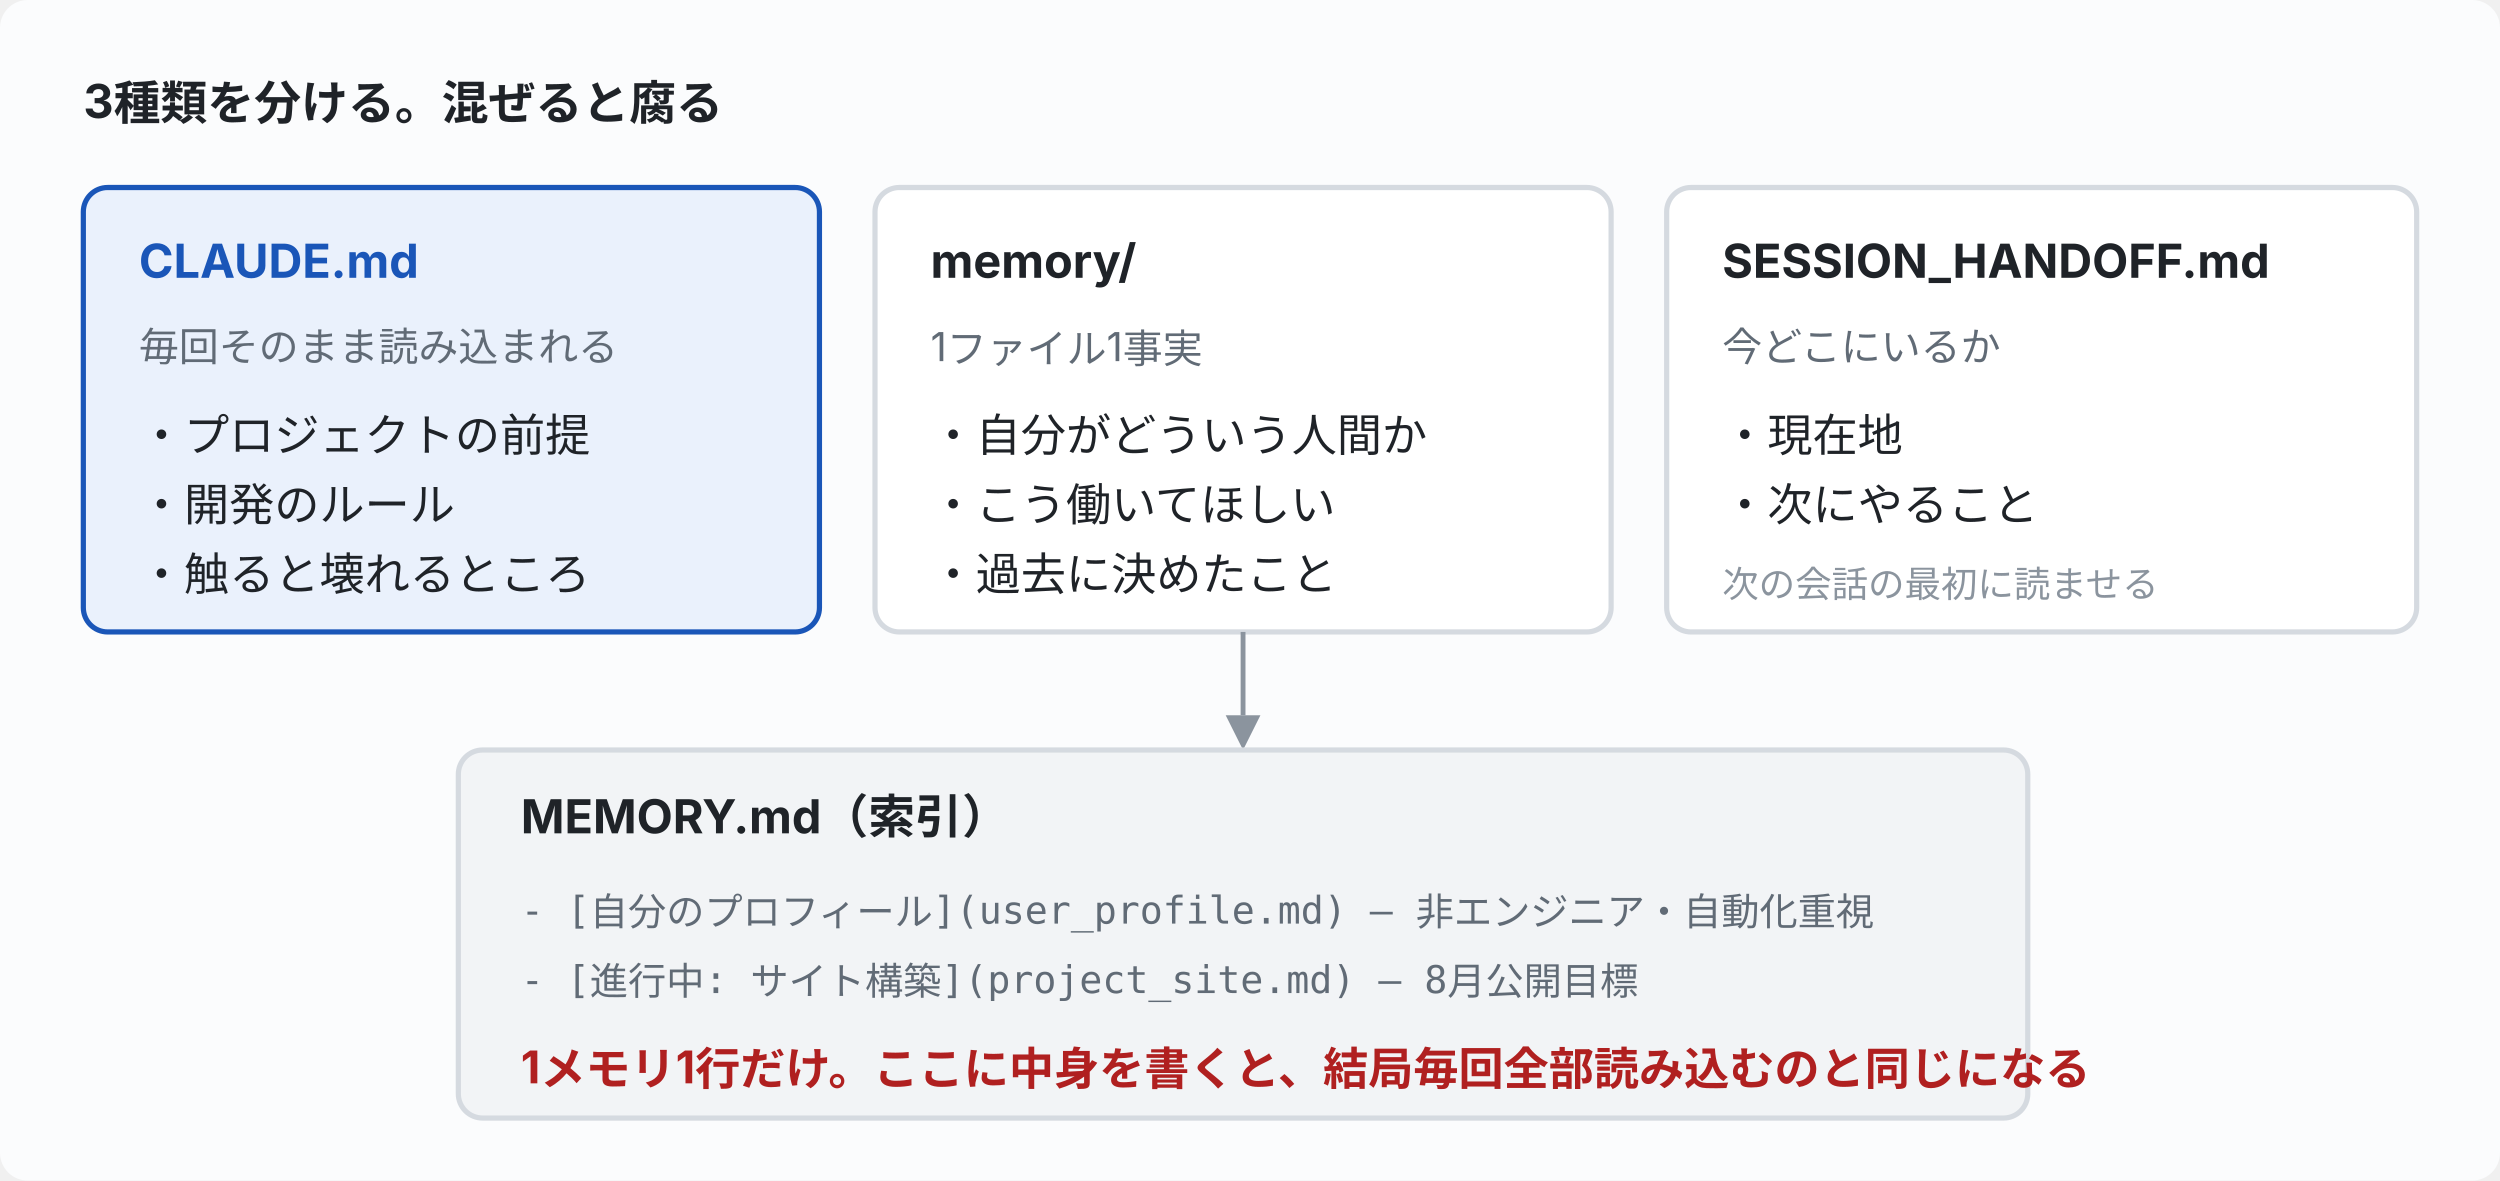
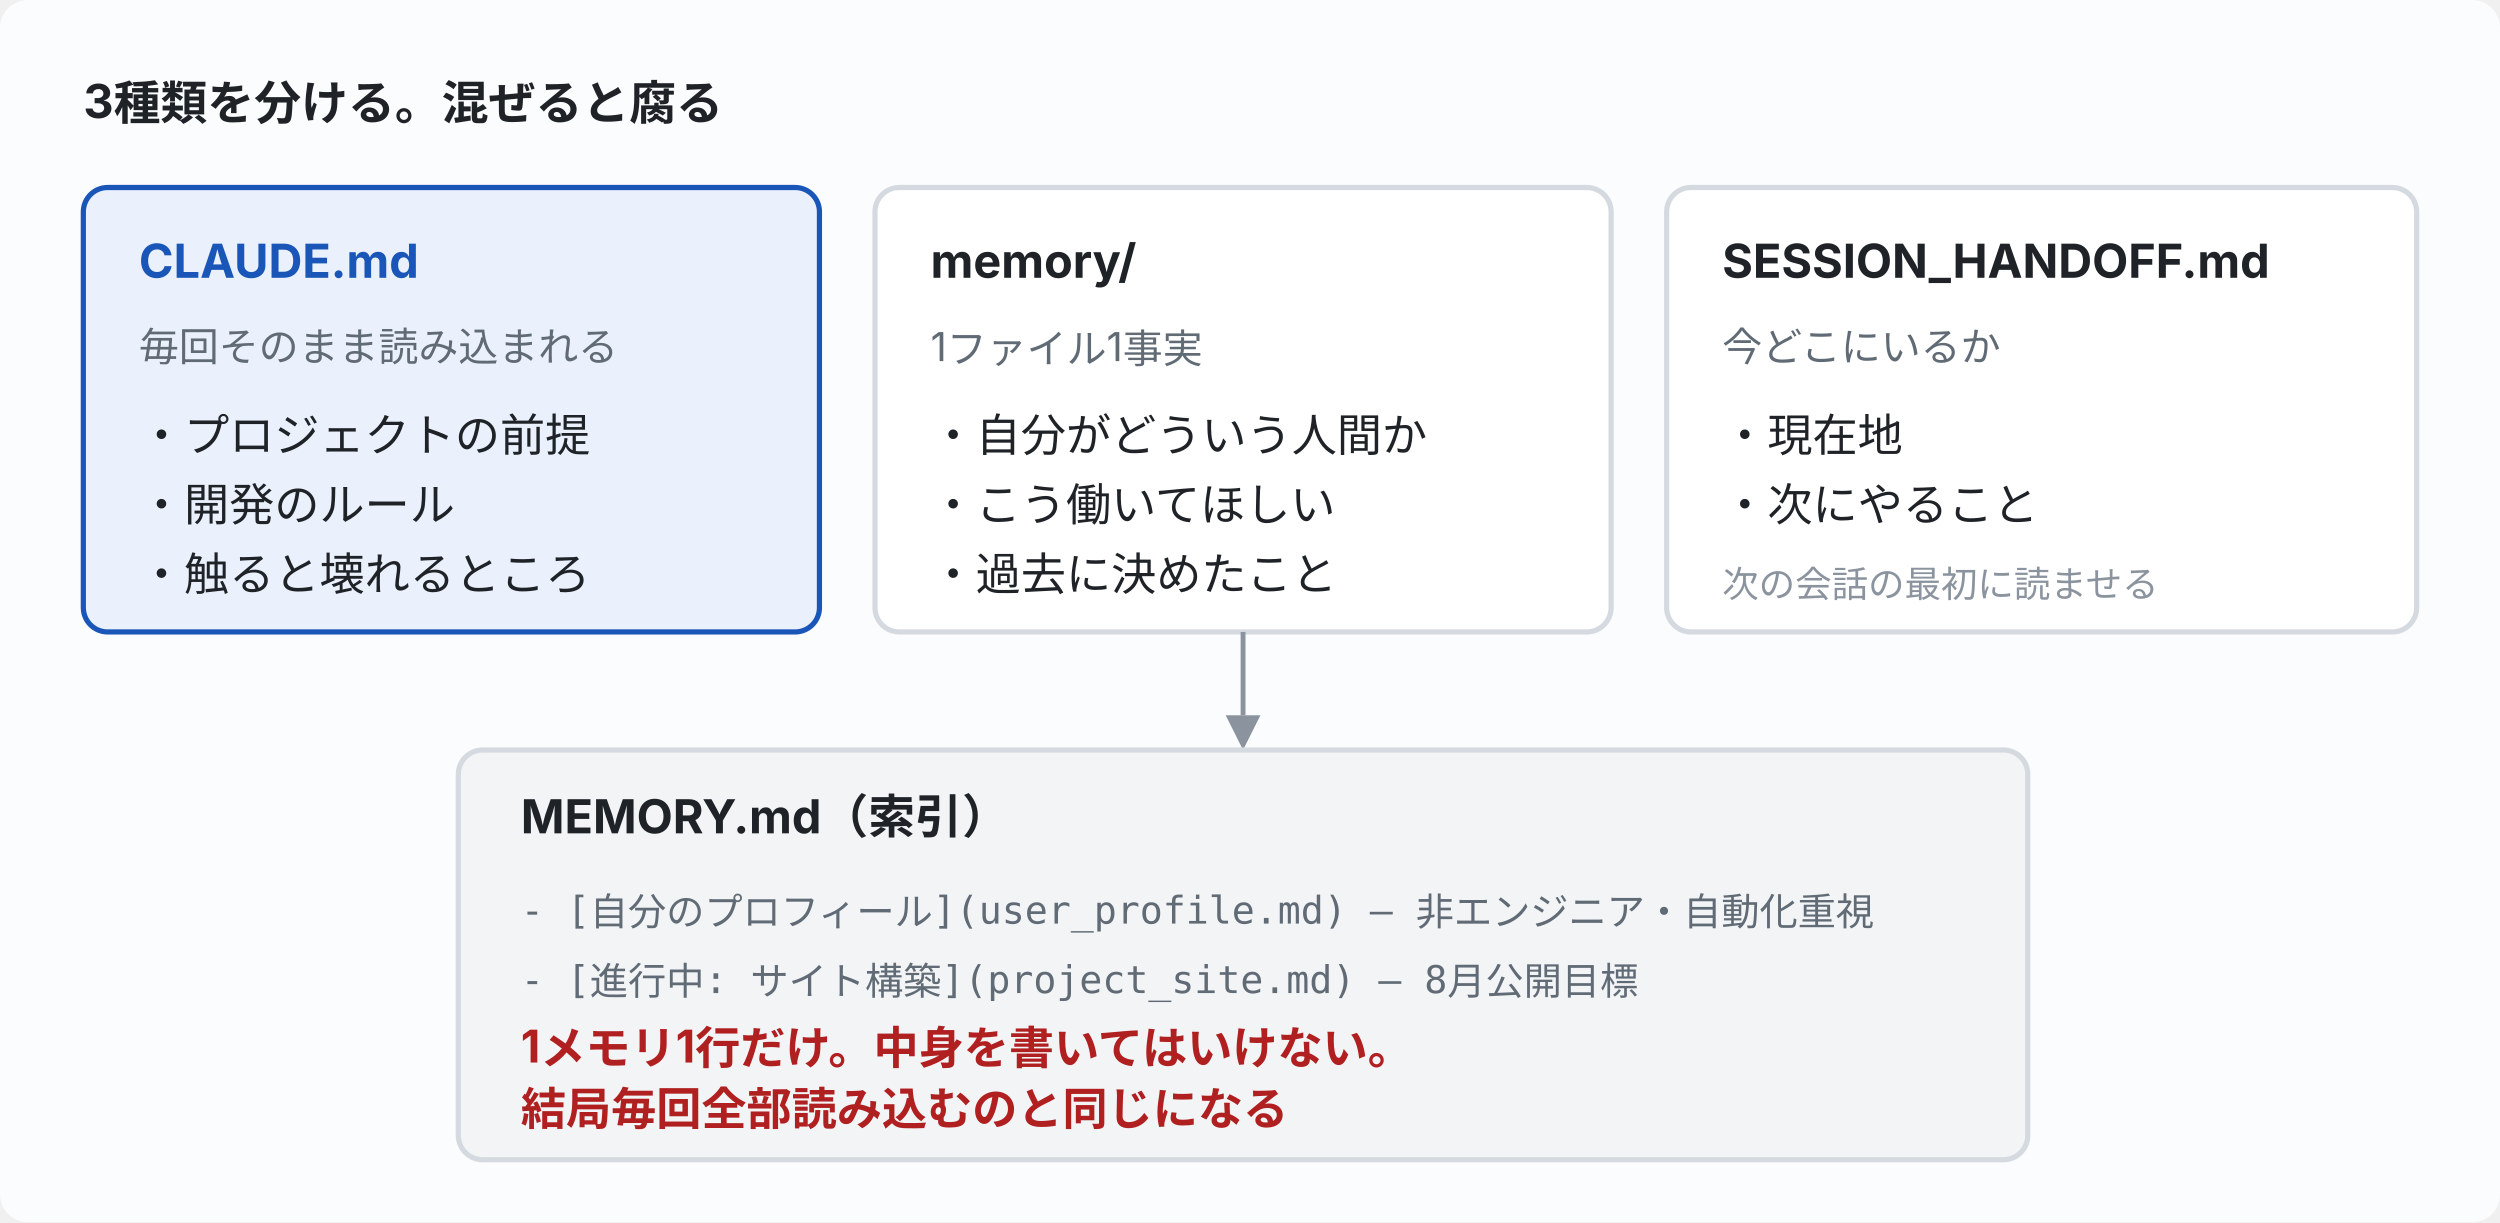
- <svg xmlns="http://www.w3.org/2000/svg" width="720" height="340" viewBox="0 0 720 340" role="img" aria-label="記憶の置き場所の全体像。CLAUDE.mdは毎回自動で読み込まれるのでプロジェクトの前提だけを書く。memoryフォルダは1ファイル1事実で、索引のMEMORY.mdには1行の見出しだけを書く。SESSION_HANDOFFは今どこにいるかを書く別のファイルで、次の会話の最初に読ませる。">
+ <svg xmlns="http://www.w3.org/2000/svg" width="720" height="352" viewBox="0 0 720 352" role="img" aria-label="記憶の置き場所の全体像。CLAUDE.mdは毎回自動で読み込まれるのでプロジェクトの前提だけを書く。memoryフォルダは1ファイル1事実で、索引のMEMORY.mdには1行の見出しだけを書く。SESSION_HANDOFFは今どこにいるかを書く別のファイルで、次の会話の最初に読ませる。">
  <style>
  .bg { fill: #fbfcfd; }
  .box { fill: #ffffff; stroke: #d5dae0; stroke-width: 1.5; }
  .box-accent { fill: #eaf1fc; stroke: #1a56b8; stroke-width: 1.5; }
  .box-quiet { fill: #f2f4f6; stroke: #d5dae0; stroke-width: 1.5; }
  .box-bad { fill: #fdf0ef; stroke: #d92b2b; stroke-width: 1.5; }
  .box-good { fill: #eef7f0; stroke: #1a7f37; stroke-width: 1.5; }
  .box-warn { fill: #fdf6e8; stroke: #d4a72c; stroke-width: 1.3; }
  .t { fill: #1f2328; font-size: 13px; }
  .t-sm { fill: #616b76; font-size: 11.5px; }
  .t-xs { fill: #8b949e; font-size: 10.5px; }
  .t-strong { fill: #1f2328; font-size: 13.5px; font-weight: 700; }
  .t-accent { fill: #1a56b8; font-size: 13.5px; font-weight: 700; }
  .t-bad { fill: #b02020; font-size: 13px; font-weight: 700; }
  .t-good { fill: #16682e; font-size: 13px; font-weight: 700; }
  .t-warn { fill: #8a6100; font-size: 12px; }
  .mono { fill: #1f2328; font-size: 13px; font-family: Consolas, "SFMono-Regular", Menlo, monospace; }
  .mono-big { fill: #1f2328; font-size: 21px; font-weight: 700; font-family: Consolas, "SFMono-Regular", Menlo, monospace; }
  .mono-sm { fill: #616b76; font-size: 11px; font-family: Consolas, "SFMono-Regular", Menlo, monospace; }
  .line { stroke: #8b949e; stroke-width: 1.4; fill: none; }
  .line-quiet { stroke: #d5dae0; stroke-width: 1; fill: none; }
  .head { fill: #8b949e; }
  .bar { fill: #c8d1da; }
  .bar-hot { fill: #d92b2b; }
  .bar-pick { fill: #1a56b8; }
  .dot-ok { fill: #1a7f37; }
  .dot-skip { fill: #d92b2b; }
  .dot-idle { fill: #c8d1da; }
  text { font-family: -apple-system, BlinkMacSystemFont, "Segoe UI", "Hiragino Sans", "Noto Sans JP", Meiryo, sans-serif; }
  @media (prefers-color-scheme: dark) {
    .bg { fill: #191d21; }
    .box { fill: #14171a; stroke: #363c43; }
    .box-accent { fill: #1b2735; stroke: #7ab0ff; }
    .box-quiet { fill: #1c2126; stroke: #363c43; }
    .box-bad { fill: #2a1a1a; stroke: #f07a7a; }
    .box-good { fill: #16261b; stroke: #57ab68; }
    .box-warn { fill: #2b2415; stroke: #a68321; }
    .t { fill: #e6e9ec; }
    .t-sm { fill: #9aa4ae; }
    .t-xs { fill: #6e7781; }
    .t-strong { fill: #e6e9ec; }
    .t-accent { fill: #7ab0ff; }
    .t-bad { fill: #f07a7a; }
    .t-good { fill: #57ab68; }
    .t-warn { fill: #e0b644; }
    .mono { fill: #e6e9ec; }
    .mono-big { fill: #e6e9ec; }
    .mono-sm { fill: #9aa4ae; }
    .line { stroke: #6e7781; }
    .line-quiet { stroke: #363c43; }
    .head { fill: #6e7781; }
    .bar { fill: #3a424a; }
    .bar-hot { fill: #f07a7a; }
    .bar-pick { fill: #7ab0ff; }
    .dot-ok { fill: #57ab68; }
    .dot-skip { fill: #f07a7a; }
    .dot-idle { fill: #3a424a; }
  }
</style>
-   <rect class="bg" x="0" y="0" width="720" height="340" rx="8" />
+   <rect class="bg" x="0" y="0" width="720" height="352" rx="8" />
  <text class="t-strong" x="24" y="34">3種類を分ける。混ぜると腐る</text>
  <rect class="box-accent" x="24" y="54" width="212" height="128" rx="7" />
  <text class="t-accent" x="40" y="80">CLAUDE.md</text>
  <text class="t-sm" x="40" y="104">毎回そのまま読み込まれる</text>
  <text class="t" x="40" y="130">・プロジェクトの前提</text>
  <text class="t" x="40" y="150">・開発のルール</text>
  <text class="t" x="40" y="170">・触ると壊れるところ</text>
  <rect class="box" x="252" y="54" width="212" height="128" rx="7" />
  <text class="t-strong" x="268" y="80">memory/</text>
  <text class="t-sm" x="268" y="104">1ファイル1事実</text>
  <text class="t" x="268" y="130">・自分がどういう人間か</text>
  <text class="t" x="268" y="150">・こう働いてほしい</text>
  <text class="t" x="268" y="170">・過去に決めたこと</text>
  <rect class="box" x="480" y="54" width="216" height="128" rx="7" />
  <text class="t-strong" x="496" y="80">SESSION_HANDOFF.md</text>
  <text class="t-sm" x="496" y="104">今どこにいるか</text>
  <text class="t" x="496" y="130">・現在地</text>
  <text class="t" x="496" y="150">・次にやること</text>
  <text class="t-xs" x="496" y="172">次の会話の最初に読ませる</text>
  <path class="line" d="M358 182 V206" />
  <path class="head" d="M353 206 l5 10 5 -10 z" />
-   <rect class="box-quiet" x="132" y="216" width="452" height="106" rx="7" />
+   <rect class="box-quiet" x="132" y="216" width="452" height="118" rx="7" />
  <text class="t-strong" x="150" y="240">MEMORY.md（索引）</text>
  <text class="mono-sm" x="150" y="266">- [自分のプロフィール](user_profile.md) — 非エンジニア・自動化重視</text>
  <text class="mono-sm" x="150" y="286">- [進行中: サイト構築](project_site.md) — 8月公開目標</text>
-   <text class="t-bad" x="150" y="312">1メモリ1行だけ。ここに中身を書くと、結局毎回全部読み込むのと同じになる</text>
+   <text class="t-bad" x="150" y="306">1メモリ1行だけ。中身を書いてはいけない。</text>
+   <text class="t-bad" x="150" y="324">結局毎回全部読み込むのと同じになる</text>
</svg>
